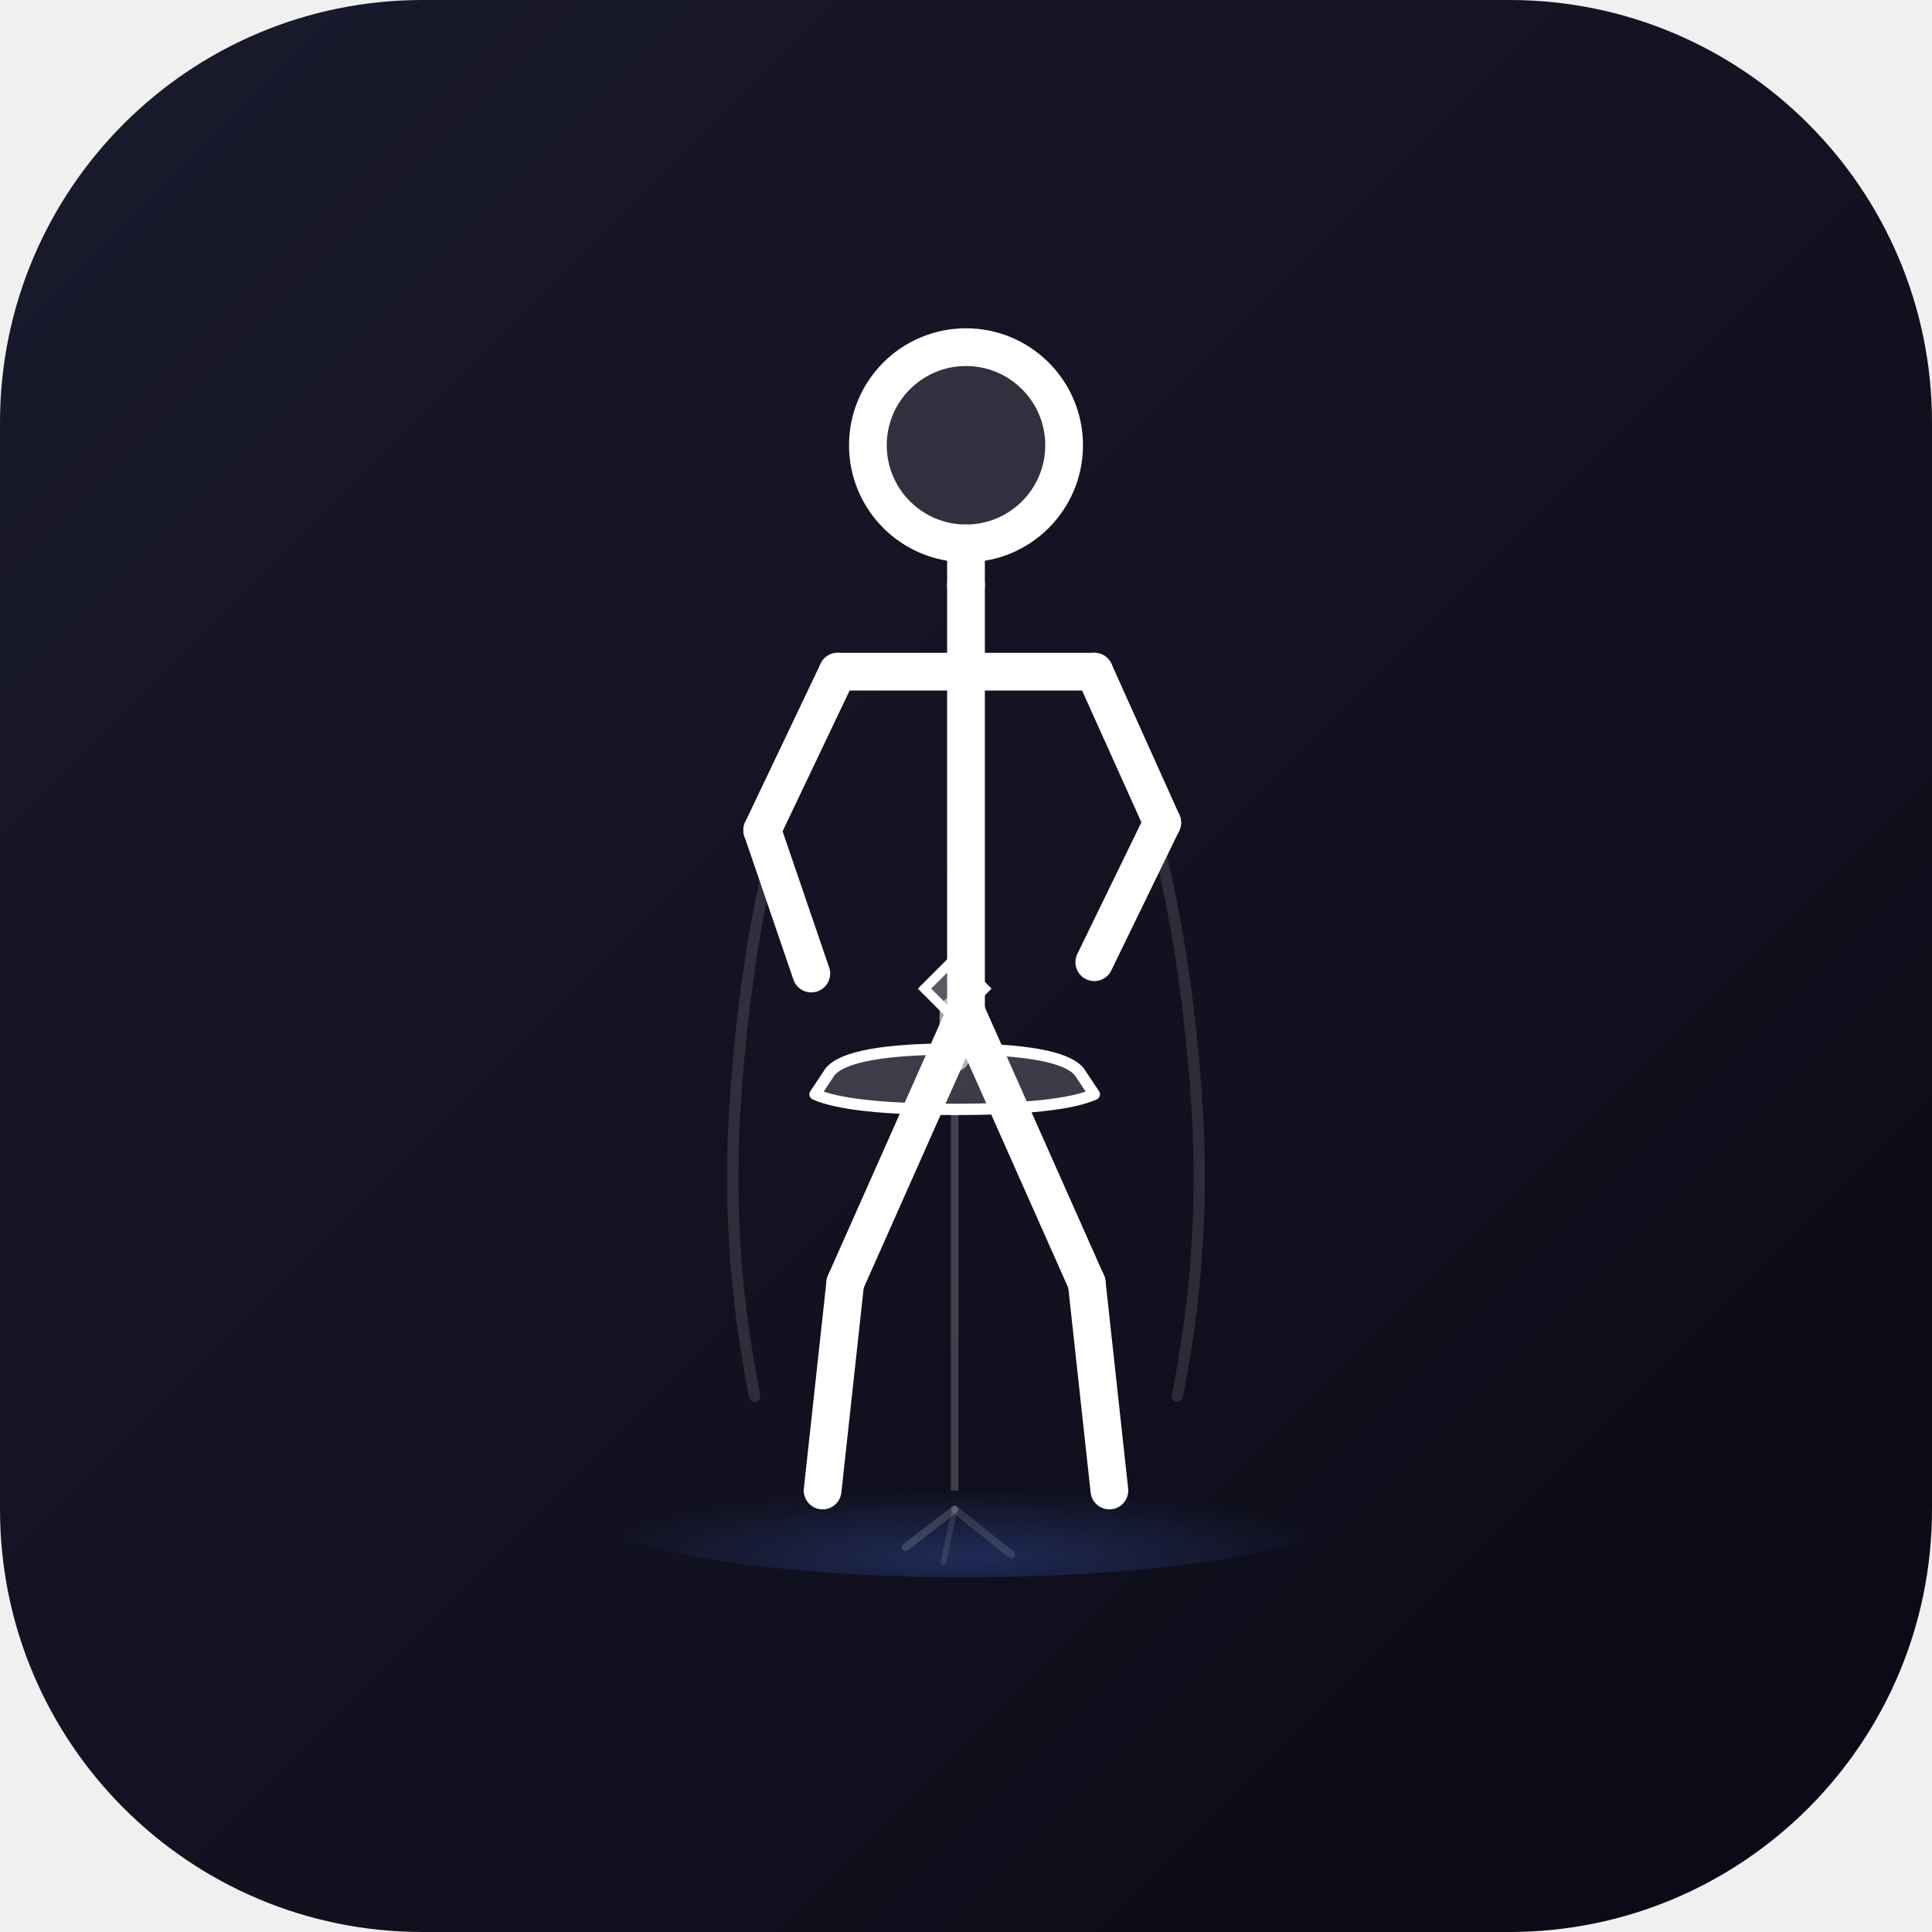
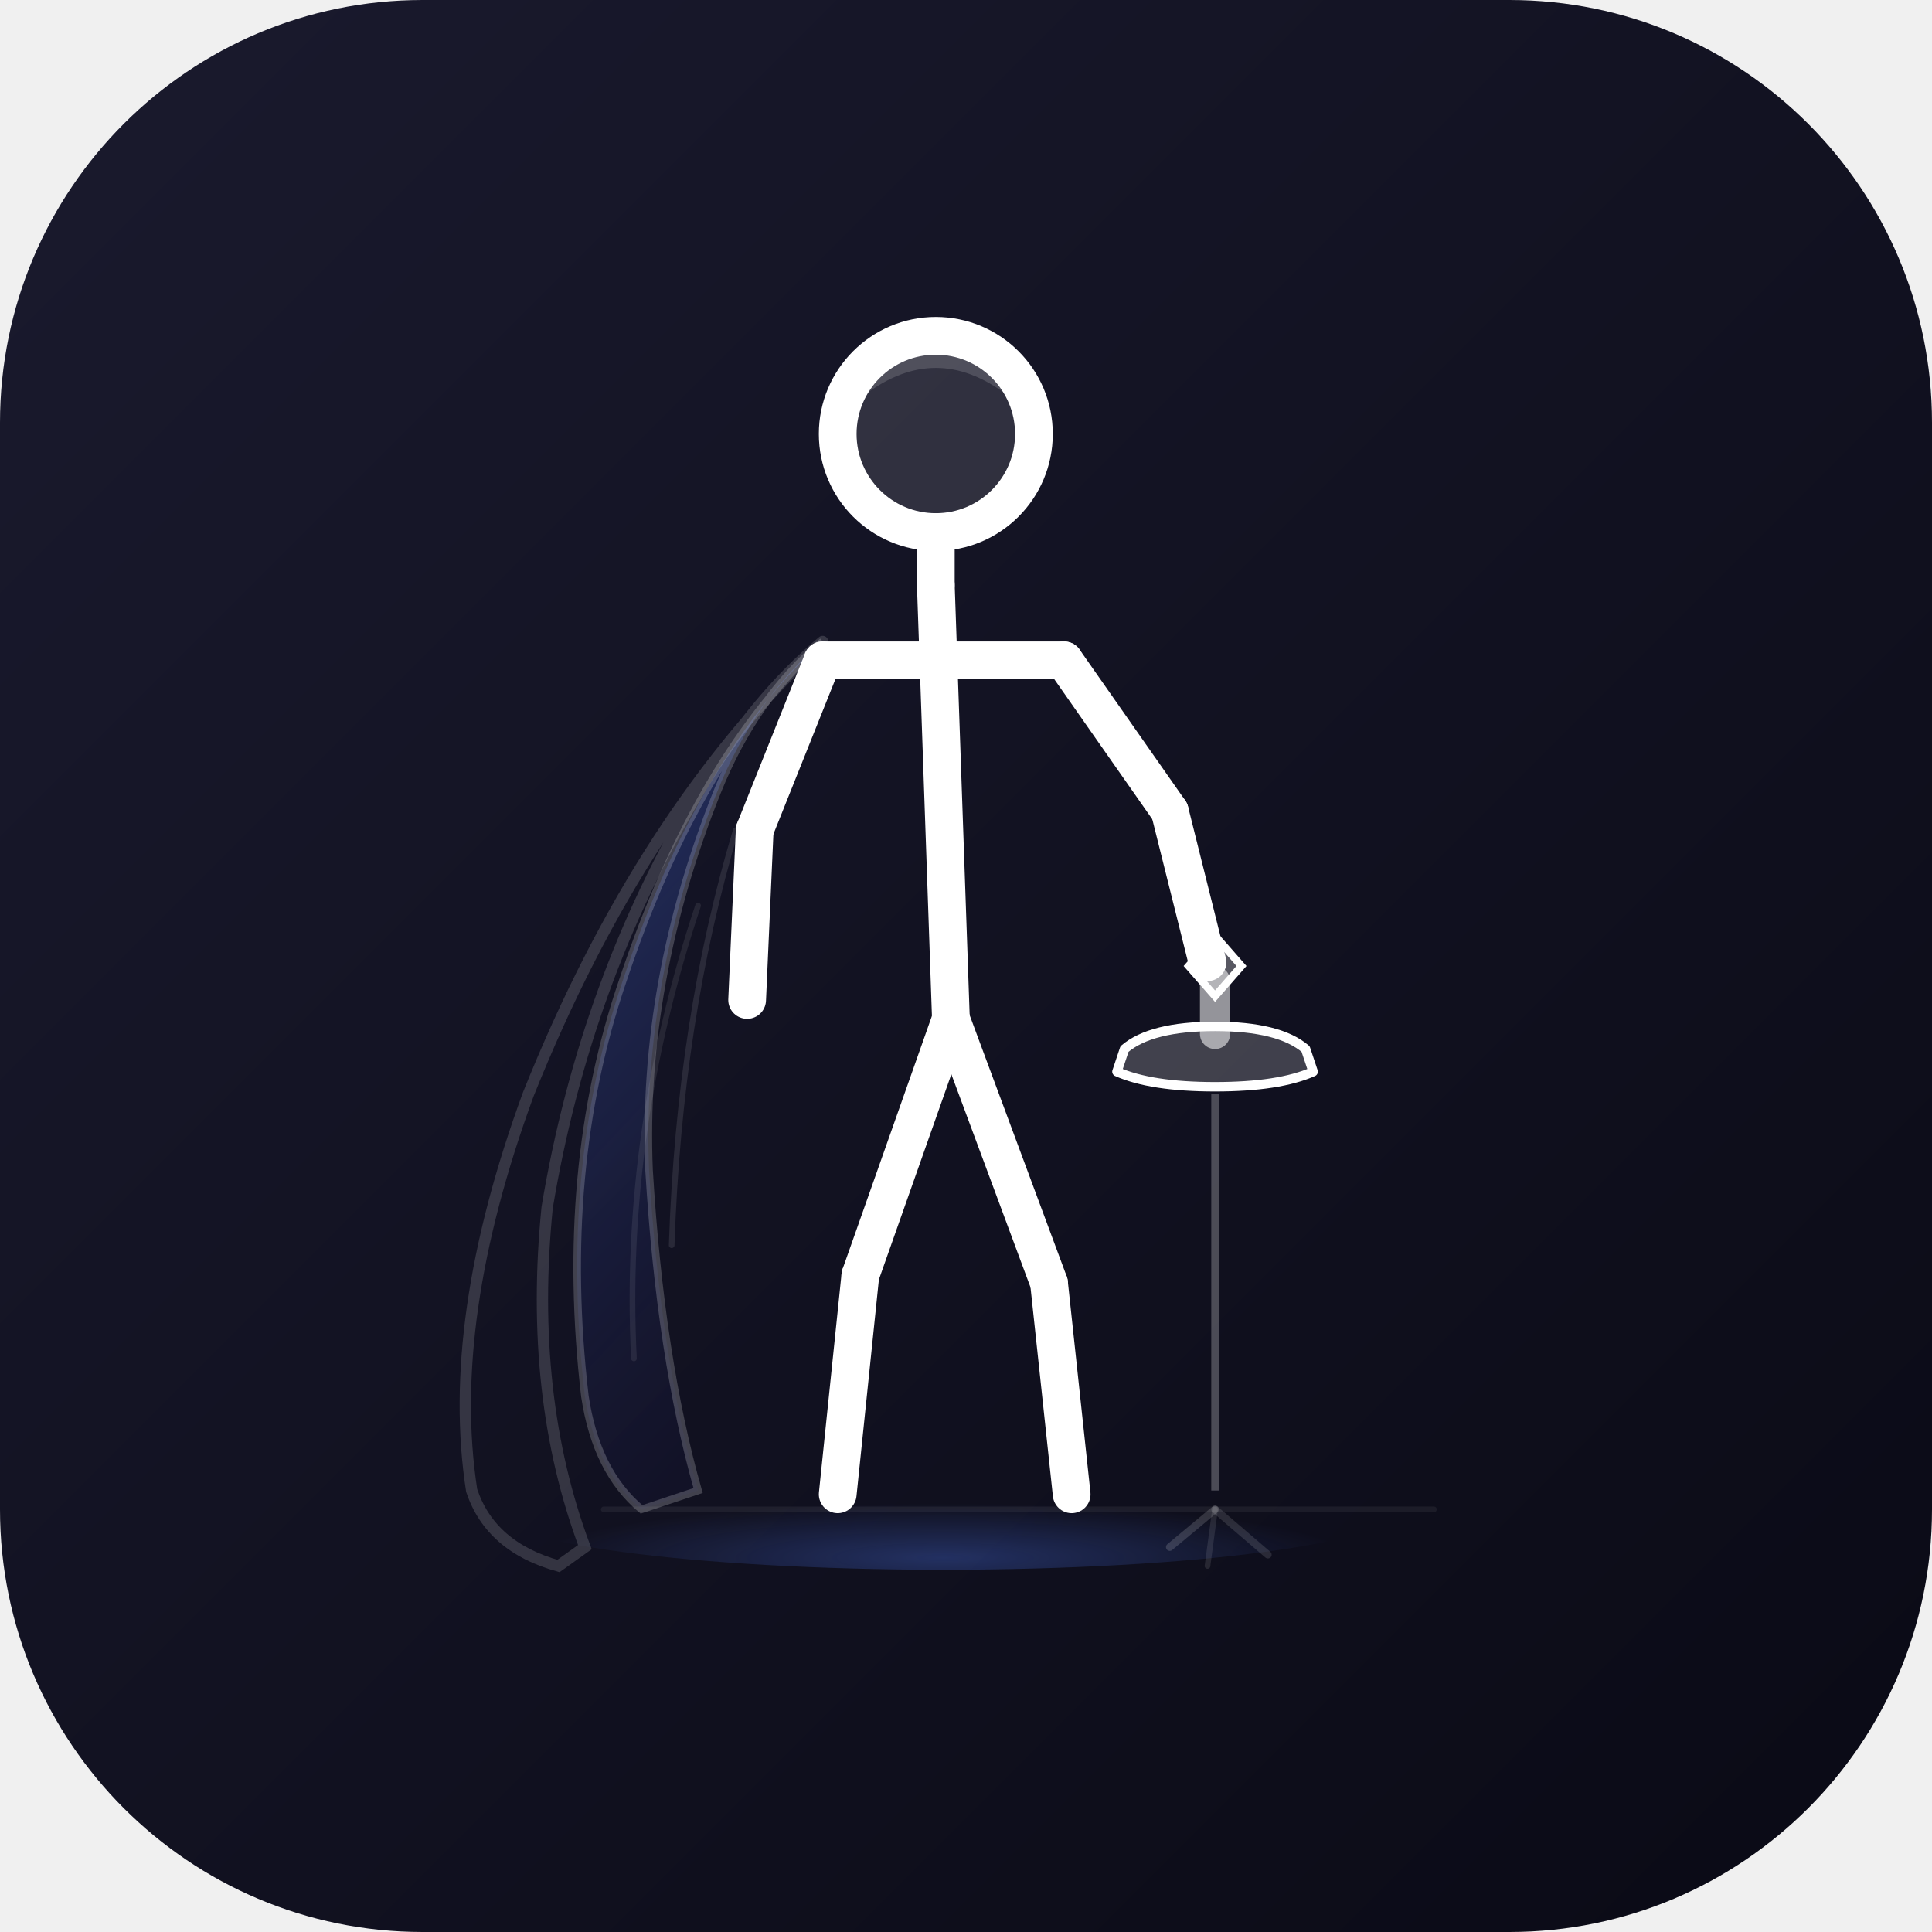
<svg xmlns="http://www.w3.org/2000/svg" width="512" height="512" viewBox="0 0 512 512">
  <defs>
    <linearGradient id="bg" x1="0" y1="0" x2="1" y2="1">
      <stop offset="0%" stop-color="#1a1a2e" />
      <stop offset="100%" stop-color="#0a0a15" />
    </linearGradient>
    <linearGradient id="bl" x1="0" y1="0" x2="0" y2="1">
-       <stop offset="0%" stop-color="#fff" stop-opacity=".9" />
-       <stop offset="100%" stop-color="#fff" stop-opacity=".4" />
+       <stop offset="0%" stop-color="#fff" stop-opacity=".95" />
+       <stop offset="100%" stop-color="#ccc" stop-opacity=".5" />
    </linearGradient>
-     <radialGradient id="gl" cx=".5" cy=".85" r=".5">
-       <stop offset="0%" stop-color="#4f7cff" stop-opacity=".25" />
+     <radialGradient id="gl" cx=".5" cy=".9" r=".45">
+       <stop offset="0%" stop-color="#4f7cff" stop-opacity=".3" />
      <stop offset="100%" stop-color="#4f7cff" stop-opacity="0" />
    </radialGradient>
+     <linearGradient id="cloak" x1="0" y1="0" x2=".3" y2="1">
+       <stop offset="0%" stop-color="#4f7cff" stop-opacity=".35" />
+       <stop offset="100%" stop-color="#1a1a4e" stop-opacity=".15" />
+     </linearGradient>
  </defs>
  <rect width="512" height="512" rx="112" fill="url(#bg)" />
-   <ellipse cx="256" cy="400" rx="100" ry="18" fill="url(#gl)" />
+   <ellipse cx="250" cy="400" rx="120" ry="16" fill="url(#gl)" />
+   <path d="M218 170             Q185 200 165 260             Q148 310 155 370             Q158 390 170 400             L185 395            Q175 360 172 310            Q170 260 190 210            Q200 185 218 170 Z" fill="url(#cloak)" stroke="#fff" stroke-width="2" stroke-opacity=".2" />
+   <path d="M218 170             Q170 215 140 290             Q118 350 125 395             Q130 410 148 415             L155 410            Q140 370 145 320            Q155 260 185 210            Q200 185 218 170" fill="none" stroke="#fff" stroke-width="3" stroke-opacity=".15" stroke-linecap="round" />
+   <path d="M195 220 Q180 270 178 330" stroke="#fff" stroke-width="1.5" fill="none" opacity=".1" stroke-linecap="round" />
+   <path d="M185 240 Q165 300 168 360" stroke="#fff" stroke-width="1.5" fill="none" opacity=".08" stroke-linecap="round" />
  <g stroke="#fff" stroke-width="10" stroke-linecap="round" stroke-linejoin="round" fill="none">
-     <circle cx="256" cy="118" r="26" fill="#fff" fill-opacity=".12" />
-     <line x1="256" y1="144" x2="256" y2="155" />
-     <line x1="256" y1="155" x2="256" y2="268" />
-     <line x1="256" y1="268" x2="224" y2="340" />
-     <line x1="224" y1="340" x2="218" y2="395" />
-     <line x1="256" y1="268" x2="288" y2="340" />
-     <line x1="288" y1="340" x2="294" y2="395" />
-     <line x1="222" y1="178" x2="290" y2="178" />
-     <line x1="222" y1="178" x2="202" y2="220" />
-     <line x1="202" y1="220" x2="215" y2="258" />
-     <line x1="290" y1="178" x2="308" y2="218" />
-     <line x1="308" y1="218" x2="290" y2="255" />
+     <circle cx="248" cy="115" r="26" fill="#fff" fill-opacity=".12" />
+     <path d="M228 103 Q248 88 268 103" stroke-width="4" opacity=".15" />
+     <line x1="248" y1="141" x2="248" y2="155" />
+     <line x1="248" y1="155" x2="252" y2="270" />
+     <line x1="252" y1="270" x2="228" y2="338" />
+     <line x1="228" y1="338" x2="222" y2="396" />
+     <line x1="252" y1="270" x2="278" y2="340" />
+     <line x1="278" y1="340" x2="284" y2="396" />
+     <line x1="218" y1="175" x2="282" y2="175" />
+     <line x1="218" y1="175" x2="200" y2="220" />
+     <line x1="200" y1="220" x2="198" y2="265" />
+     <line x1="282" y1="175" x2="310" y2="215" />
+     <line x1="310" y1="215" x2="320" y2="255" />
  </g>
-   <line x1="253" y1="290" x2="253" y2="400" stroke="url(#bl)" stroke-width="6" stroke-linecap="round" />
-   <line x1="253" y1="295" x2="253" y2="395" stroke="#fff" stroke-width="2" opacity=".2" />
-   <path d="M220 284 Q225 278 253 278 Q281 278 286 284 L290 290 Q281 294 253 294 Q225 294 216 290 Z" fill="#fff" fill-opacity=".18" stroke="#fff" stroke-width="3" stroke-linejoin="round" />
-   <line x1="253" y1="268" x2="253" y2="280" stroke="#fff" stroke-width="8" stroke-linecap="round" opacity=".6" />
-   <path d="M253 254 L261 262 L253 270 L245 262 Z" fill="#fff" fill-opacity=".3" stroke="#fff" stroke-width="2.5" />
-   <line x1="253" y1="400" x2="240" y2="410" stroke="#fff" stroke-width="2" opacity=".15" stroke-linecap="round" />
-   <line x1="253" y1="400" x2="268" y2="412" stroke="#fff" stroke-width="2" opacity=".12" stroke-linecap="round" />
-   <line x1="253" y1="400" x2="250" y2="414" stroke="#fff" stroke-width="1.5" opacity=".1" stroke-linecap="round" />
-   <path d="M222 178 Q200 220 195 290 Q192 330 200 370" stroke="#fff" stroke-width="3" fill="none" opacity=".12" stroke-linecap="round" />
-   <path d="M290 178 Q312 220 317 290 Q320 330 312 370" stroke="#fff" stroke-width="3" fill="none" opacity=".12" stroke-linecap="round" />
+   <line x1="322" y1="284" x2="322" y2="400" stroke="url(#bl)" stroke-width="7" stroke-linecap="round" />
+   <line x1="322" y1="290" x2="322" y2="395" stroke="#fff" stroke-width="2" opacity=".25" />
+   <path d="M298 278 Q305 272 322 272 Q339 272 346 278 L348 284 Q339 288 322 288 Q305 288 296 284 Z" fill="#fff" fill-opacity=".2" stroke="#fff" stroke-width="2.5" stroke-linejoin="round" />
+   <line x1="322" y1="260" x2="322" y2="274" stroke="#fff" stroke-width="8" stroke-linecap="round" opacity=".55" />
+   <path d="M322 248 L329 256 L322 264 L315 256 Z" fill="#fff" fill-opacity=".3" stroke="#fff" stroke-width="2" />
+   <line x1="322" y1="400" x2="310" y2="410" stroke="#fff" stroke-width="2" opacity=".15" stroke-linecap="round" />
+   <line x1="322" y1="400" x2="336" y2="412" stroke="#fff" stroke-width="2" opacity=".12" stroke-linecap="round" />
+   <line x1="322" y1="400" x2="320" y2="415" stroke="#fff" stroke-width="1.5" opacity=".1" stroke-linecap="round" />
+   <line x1="160" y1="400" x2="380" y2="400" stroke="#fff" stroke-width="1.5" opacity=".06" stroke-linecap="round" />
</svg>
